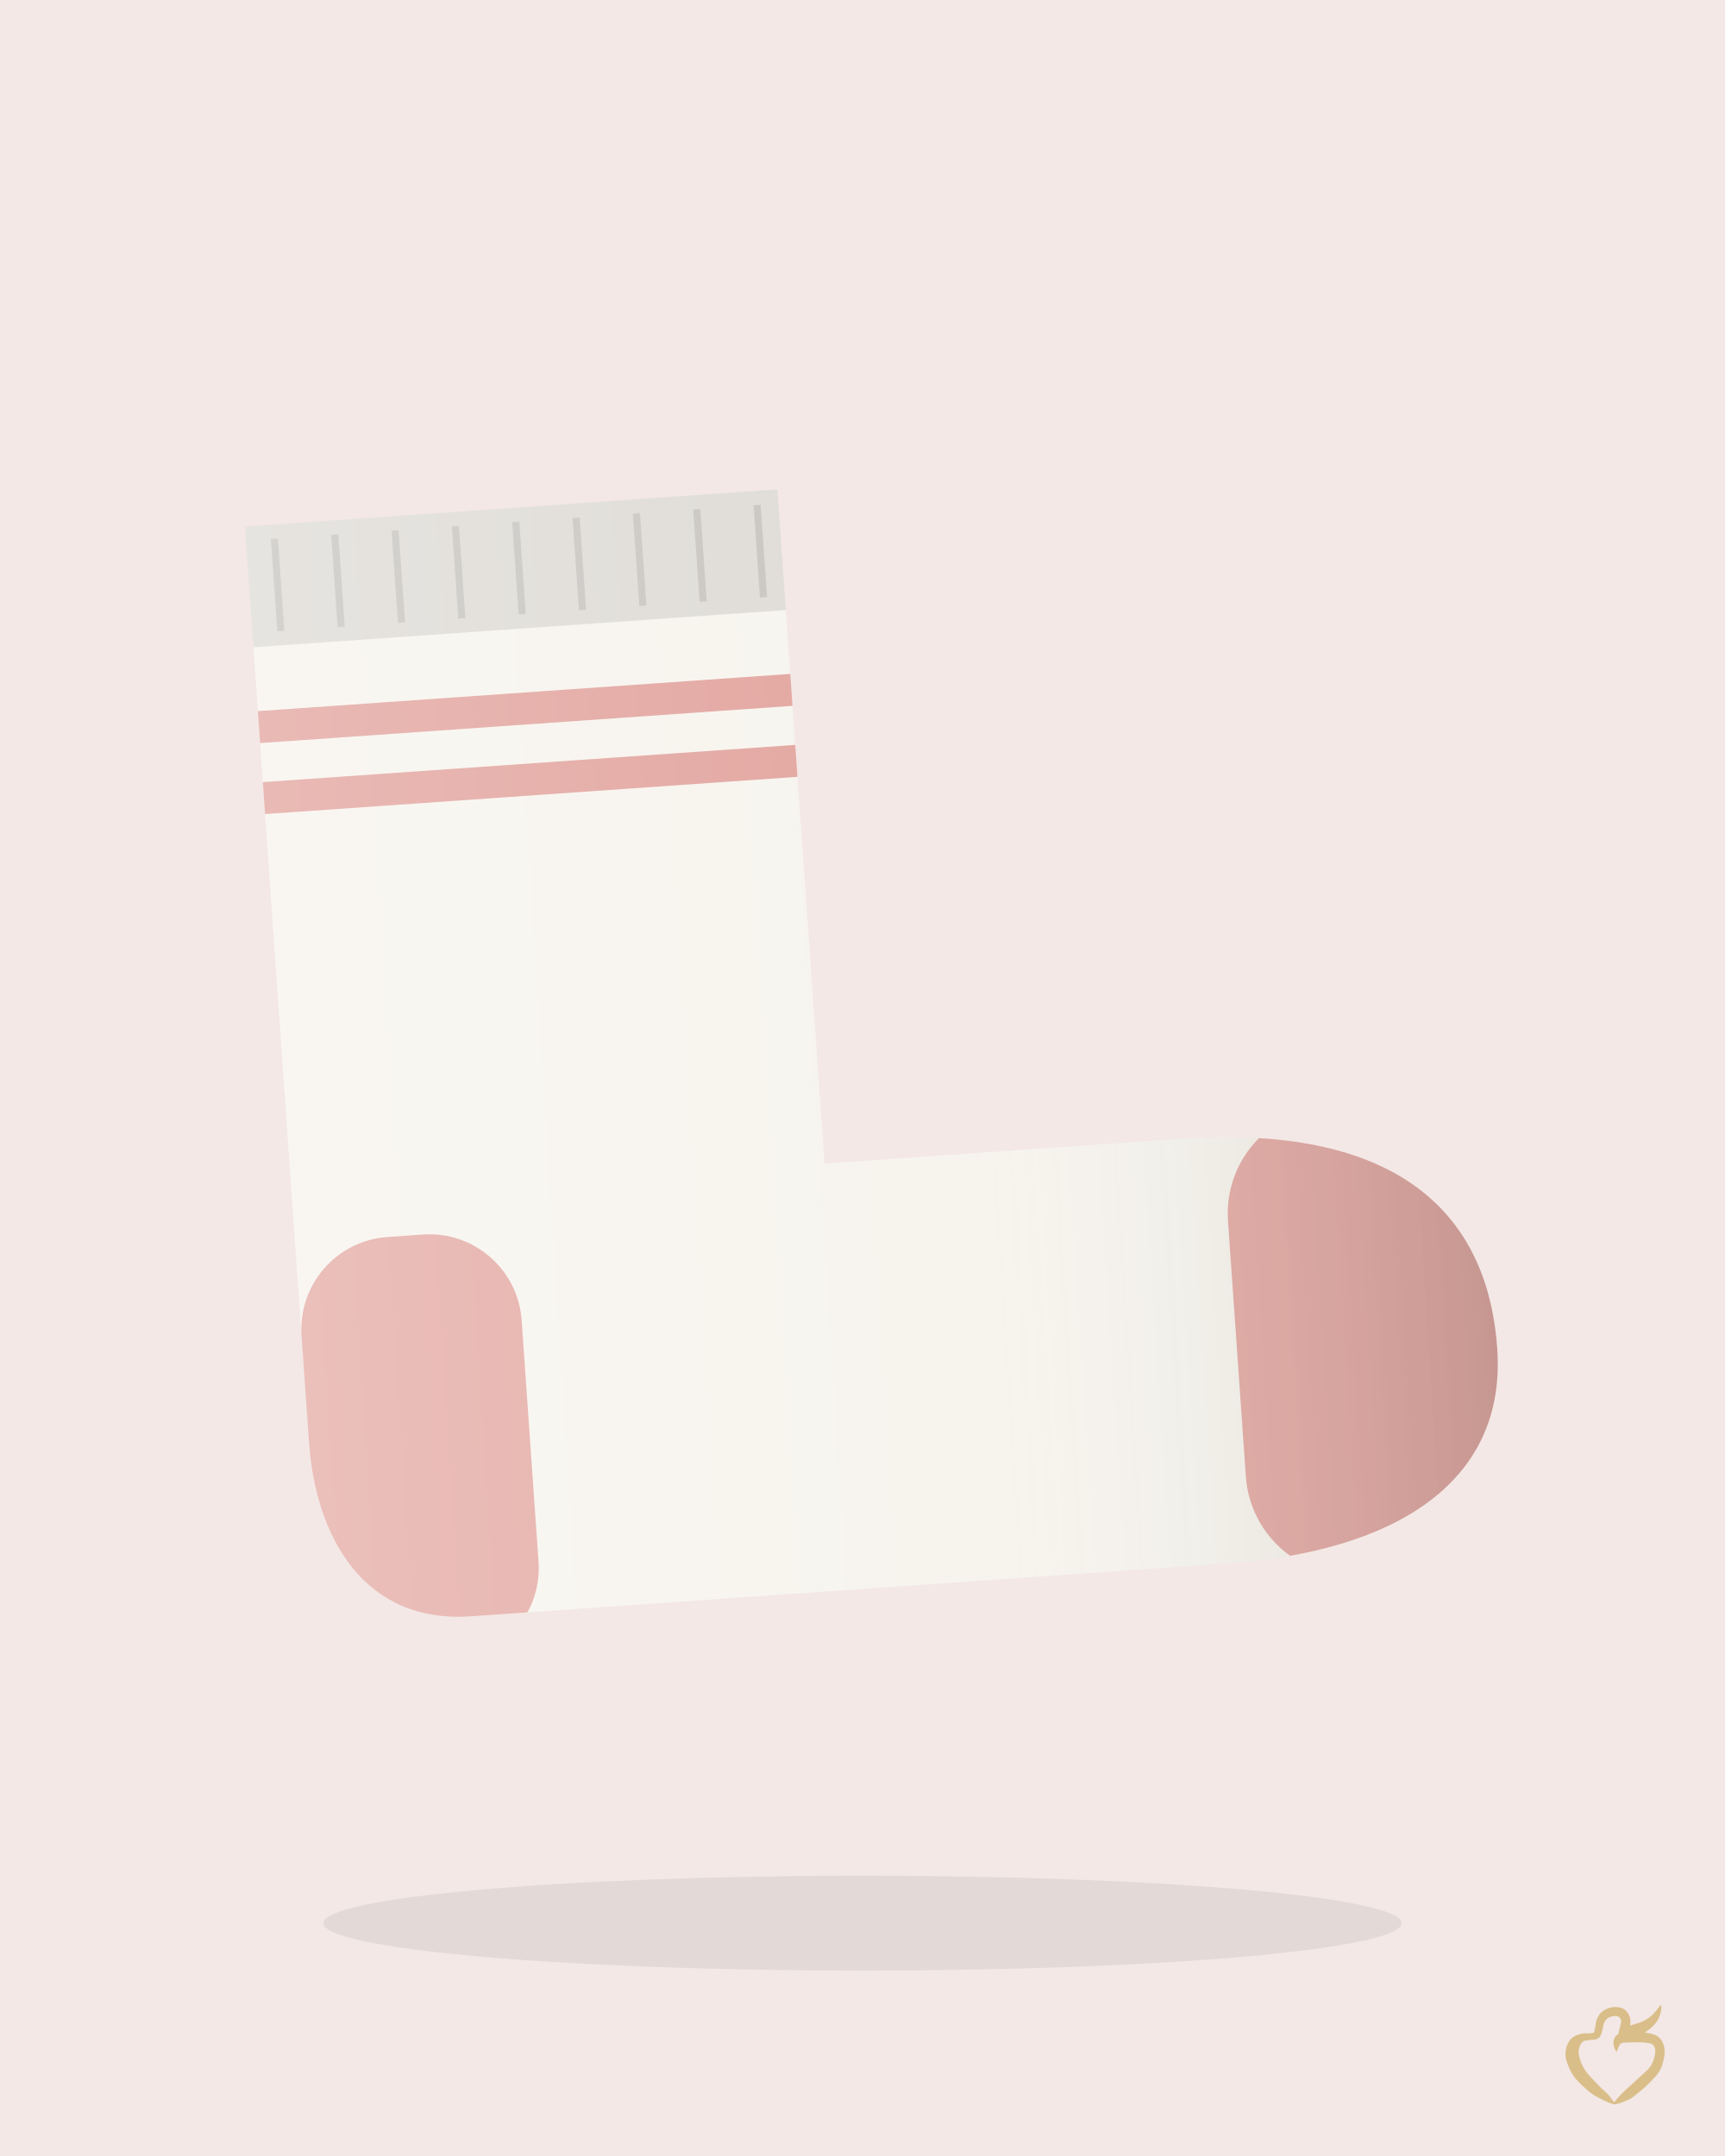
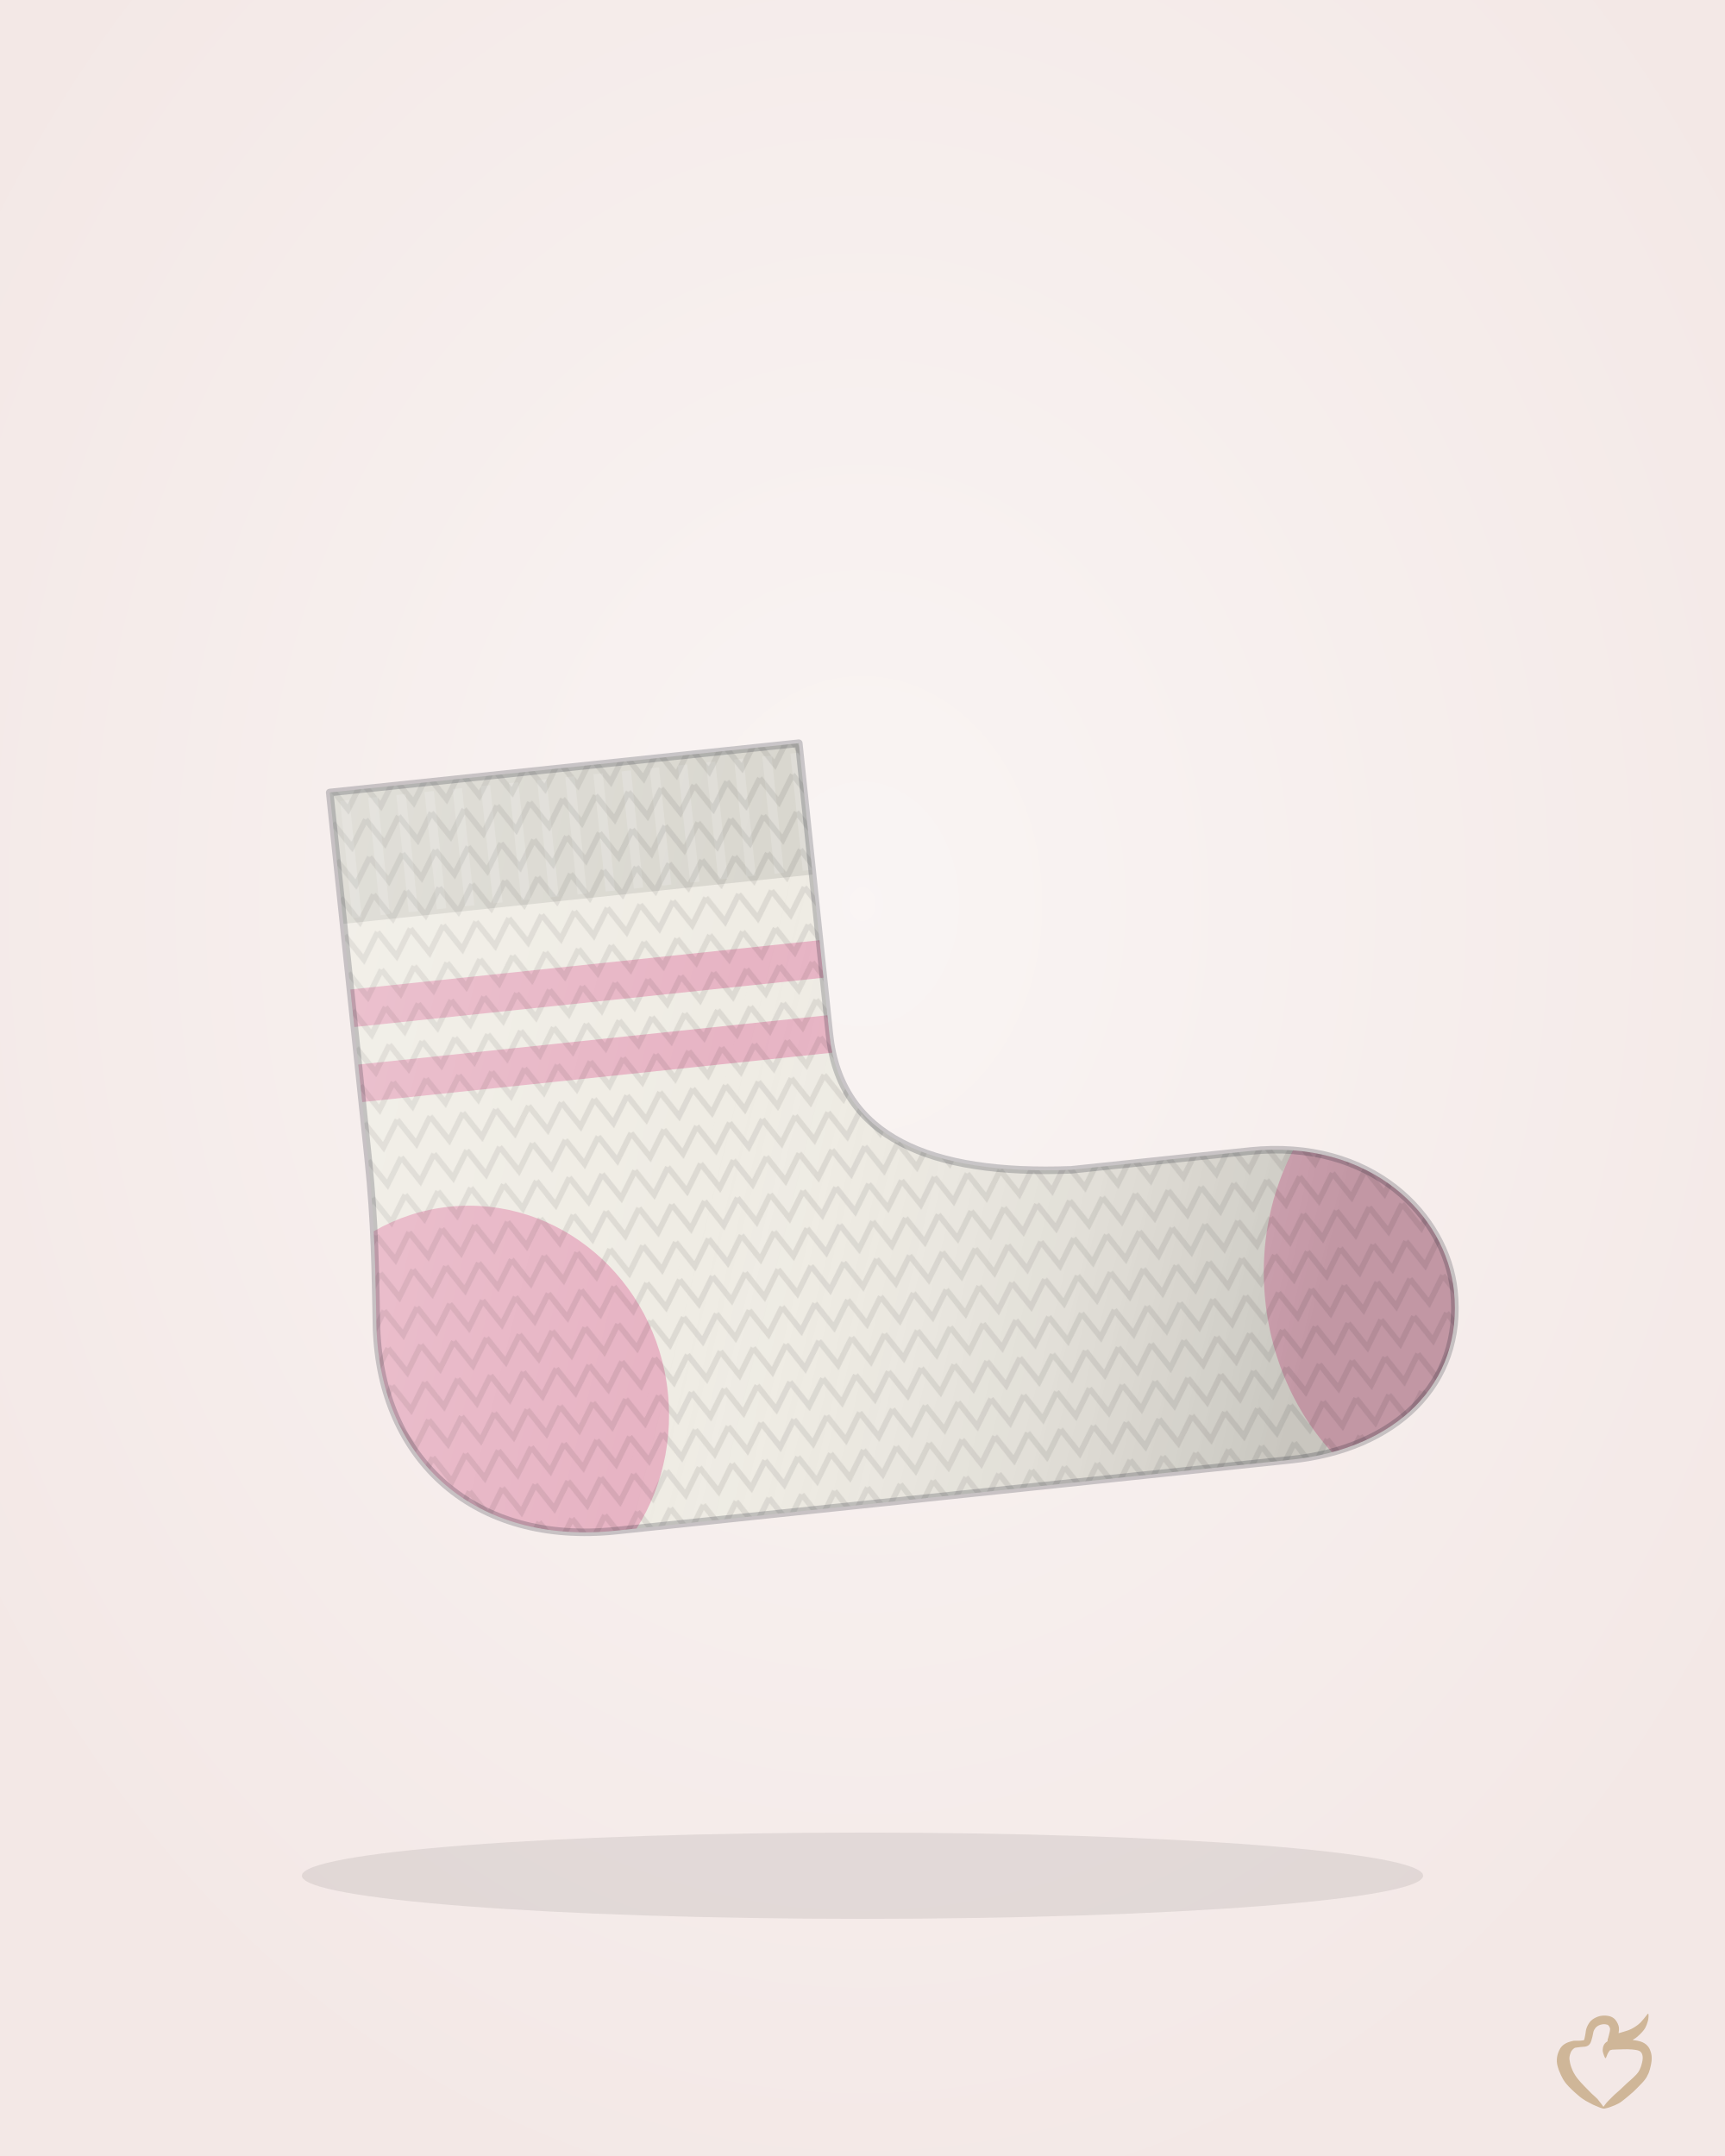
<svg xmlns="http://www.w3.org/2000/svg" viewBox="0 0 800 1000" role="img">
+   <defs>
+     <radialGradient id="light" cx=".5" cy=".42" r=".62">
+       <stop offset="0" stop-color="#fff" stop-opacity=".55" />
+       <stop offset="1" stop-color="#fff" stop-opacity="0" />
+     </radialGradient>
+   </defs>
  <rect width="800" height="1000" fill="#f3e8e6" />
-   <ellipse cx="400" cy="892" rx="250" ry="22" fill="#000" fill-opacity=".07" />
-   <g transform="translate(113.625 244.25) rotate(-4) scale(1.65)">
+   <rect width="800" height="1000" fill="url(#light)" />
+   <ellipse cx="400" cy="870" rx="260" ry="20" fill="#000" fill-opacity=".08" />
+   <g transform="rotate(-6 400 500) translate(168.1 40.6) scale(2.1875 2.1875)">
    <defs>
-       <clipPath id="c-sport-ankle-women-0">
-         <path d="M0 0H150V190H250C315 190 335 220 335 255C335 293 302 310 255 310H42C12 310 0 285 0 258Z" />
+       <clipPath id="c-sport-ankle-women-a">
+         <path d="M0 138H100V200C100 222 118 232 148 234H186C212 234 226 252 226 268C226 288 210 300 188 300H44C14 300 -4 280 -2 252C-1 240 0 230 0 216Z" />
      </clipPath>
-       <linearGradient id="s-sport-ankle-women-0" x1="0" x2="1">
-         <stop offset="0" stop-color="#fff" stop-opacity=".22" />
-         <stop offset=".55" stop-color="#fff" stop-opacity="0" />
-         <stop offset="1" stop-color="#000" stop-opacity=".14" />
+       <pattern id="k-sport-ankle-women-a" width="7" height="8" patternUnits="userSpaceOnUse">
+         <path d="M0 0.5L3.5 6L7 0.5" fill="none" stroke="#000" stroke-opacity=".075" stroke-width="1.2" />
+       </pattern>
+       <linearGradient id="g-sport-ankle-women-a" x1="0" x2="1" y1="0" y2="0.25">
+         <stop offset="0" stop-color="#fff" stop-opacity=".2" />
+         <stop offset=".42" stop-color="#fff" stop-opacity="0" />
+         <stop offset="1" stop-color="#000" stop-opacity=".16" />
      </linearGradient>
    </defs>
-     <path d="M0 0H150V190H250C315 190 335 220 335 255C335 293 302 310 255 310H42C12 310 0 285 0 258Z" fill="#f7f4ee" />
-     <g clip-path="url(#c-sport-ankle-women-0)">
-       <rect x="0" y="52" width="150" height="9" fill="#e3a6a0" />
-       <rect x="0" y="72" width="150" height="9" fill="#e3a6a0" />
-       <rect x="0" y="0" width="150" height="34" fill="#000" fill-opacity=".10" />
-       <path d="M8 4V30" stroke="#000" stroke-opacity=".10" stroke-width="2" />
-       <path d="M25 4V30" stroke="#000" stroke-opacity=".10" stroke-width="2" />
-       <path d="M42 4V30" stroke="#000" stroke-opacity=".10" stroke-width="2" />
-       <path d="M59 4V30" stroke="#000" stroke-opacity=".10" stroke-width="2" />
-       <path d="M76 4V30" stroke="#000" stroke-opacity=".10" stroke-width="2" />
-       <path d="M93 4V30" stroke="#000" stroke-opacity=".10" stroke-width="2" />
-       <path d="M110 4V30" stroke="#000" stroke-opacity=".10" stroke-width="2" />
-       <path d="M127 4V30" stroke="#000" stroke-opacity=".10" stroke-width="2" />
-       <path d="M144 4V30" stroke="#000" stroke-opacity=".10" stroke-width="2" />
-       <rect x="0" y="202" width="62" height="120" rx="26" fill="#e3a6a0" fill-opacity=".9" />
-       <rect x="262" y="184" width="90" height="132" rx="30" fill="#e3a6a0" fill-opacity=".9" />
-       <rect x="0" y="0" width="340" height="310" fill="url(#s-sport-ankle-women-0)" />
+     <path d="M0 138H100V200C100 222 118 232 148 234H186C212 234 226 252 226 268C226 288 210 300 188 300H44C14 300 -4 280 -2 252C-1 240 0 230 0 216Z" fill="#efece4" />
+     <g clip-path="url(#c-sport-ankle-women-a)">
+       <rect x="-10" y="180" width="120" height="8" fill="#e7b4c4" />
+       <rect x="-10" y="196" width="120" height="8" fill="#e7b4c4" />
+       <rect x="-10" y="138" width="120" height="28" fill="#000" fill-opacity=".09" />
+       <path d="M3 140V165" stroke="#fff" stroke-opacity=".16" stroke-width="2" />
+       <path d="M9 140V165" stroke="#fff" stroke-opacity=".16" stroke-width="2" />
+       <path d="M15 140V165" stroke="#fff" stroke-opacity=".16" stroke-width="2" />
+       <path d="M21 140V165" stroke="#fff" stroke-opacity=".16" stroke-width="2" />
+       <path d="M27 140V165" stroke="#fff" stroke-opacity=".16" stroke-width="2" />
+       <path d="M33 140V165" stroke="#fff" stroke-opacity=".16" stroke-width="2" />
+       <path d="M39 140V165" stroke="#fff" stroke-opacity=".16" stroke-width="2" />
+       <path d="M45 140V165" stroke="#fff" stroke-opacity=".16" stroke-width="2" />
+       <path d="M51 140V165" stroke="#fff" stroke-opacity=".16" stroke-width="2" />
+       <path d="M57 140V165" stroke="#fff" stroke-opacity=".16" stroke-width="2" />
+       <path d="M63 140V165" stroke="#fff" stroke-opacity=".16" stroke-width="2" />
+       <path d="M69 140V165" stroke="#fff" stroke-opacity=".16" stroke-width="2" />
+       <path d="M75 140V165" stroke="#fff" stroke-opacity=".16" stroke-width="2" />
+       <path d="M81 140V165" stroke="#fff" stroke-opacity=".16" stroke-width="2" />
+       <path d="M87 140V165" stroke="#fff" stroke-opacity=".16" stroke-width="2" />
+       <path d="M93 140V165" stroke="#fff" stroke-opacity=".16" stroke-width="2" />
+       <path d="M99 140V165" stroke="#fff" stroke-opacity=".16" stroke-width="2" />
+       <ellipse cx="16" cy="272" rx="42" ry="44" fill="#e7b4c4" />
+       <ellipse cx="232" cy="266" rx="46" ry="52" fill="#e7b4c4" />
+       <rect x="-30" y="108" width="290" height="202" fill="url(#k-sport-ankle-women-a)" />
+       <rect x="-6" y="138" width="236" height="166" fill="url(#g-sport-ankle-women-a)" />
    </g>
+     <path d="M0 138H100V200C100 222 118 232 148 234H186C212 234 226 252 226 268C226 288 210 300 188 300H44C14 300 -4 280 -2 252C-1 240 0 230 0 216Z" fill="none" stroke="#0b1220" stroke-opacity=".2" stroke-width="1.6" stroke-linejoin="round" />
  </g>
-   <g transform="translate(726 930) scale(0.071)" fill="#c9a24b" fill-opacity=".6" fill-rule="evenodd">
+   <g transform="translate(722 934) scale(0.0679)" fill="#b08d57" fill-opacity=".55" fill-rule="evenodd">
    <path d="M313.3 647.4C311.0 646.9 308.1 646.0 306.8 645.5C305.6 645.0 303.2 644.3 301.6 643.8C300.0 643.4 296.8 642.2 294.5 641.2C292.1 640.2 289.6 639.2 288.8 639.0C288.1 638.8 285.7 637.8 283.5 636.8C281.3 635.8 277.7 634.2 275.5 633.3C273.3 632.5 269.8 631.0 267.7 630.1C265.6 629.2 263.5 628.3 263.0 628.2C262.6 628.0 260.6 627.2 258.5 626.3C256.5 625.4 253.5 624.1 251.8 623.4C250.2 622.8 247.9 621.8 246.8 621.2C237.4 616.1 233.8 614.2 221.8 608.0C214.9 604.5 204.9 599.1 197.8 595.1C187.1 589.0 164.2 573.5 158.7 568.4C157.5 567.4 154.2 564.5 151.3 562.2C148.5 559.8 144.8 556.6 143.2 555.1C141.5 553.7 138.5 551.1 136.4 549.4C132.1 545.9 128.5 542.8 124.2 538.6C122.5 537.0 119.7 534.5 118.0 533.0C97.5 515.1 66.5 482.6 56.3 468.2C52.9 463.4 46.8 454.2 45.5 451.8C45.0 450.9 43.5 448.5 42.2 446.5C35.7 436.2 20.2 403.1 15.0 388.3C13.5 384.0 12.0 379.8 11.6 378.9C11.0 377.4 7.5 365.4 5.1 357.0C-5.6 318.5 1.1 274.3 23.3 237.5C37.0 214.8 62.1 198.1 94.5 190.0C97.4 189.2 100.6 188.4 101.5 188.0C103.6 187.3 109.7 185.9 114.5 185.1C118.5 184.5 128.9 184.3 148.5 184.7C157.7 184.8 158.9 184.8 163.2 184.1C165.7 183.7 170.6 183.0 174.0 182.7C187.9 181.2 187.1 182.3 191.5 158.2C192.1 154.7 193.4 148.3 194.3 144.0C195.2 139.7 196.1 134.7 196.3 132.8C198.8 109.7 202.4 97.0 211.9 78.2C216.5 69.0 223.8 58.3 230.8 50.5C233.0 48.1 242.4 40.2 246.2 37.7C278.1 16.2 310.9 8.9 348.7 14.7C380.4 19.6 400.8 35.4 415.8 67.0C425.1 86.6 426.8 101.6 422.7 126.0C422.3 128.1 421.9 130.2 421.8 130.8C421.4 133.4 422.9 133.3 432.8 130.3C435.8 129.4 445.1 126.6 453.7 124.1C485.2 115.0 493.6 111.9 513.1 102.1C522.7 97.3 542.0 85.2 548.6 79.8C551.6 77.4 554.0 75.5 557.7 72.7C563.0 68.6 568.5 63.7 572.5 59.6C578.9 53.0 581.1 50.5 591.0 38.5C592.1 37.2 593.8 35.2 594.8 34.0C598.1 30.2 607.0 19.0 609.0 16.2C618.7 2.3 622.7 -1.6 624.8 0.5C628.1 3.8 626.5 35.2 622.3 49.0C616.0 69.8 612.4 79.7 607.3 89.8C605.2 93.9 603.2 97.7 602.8 98.4C602.4 99.0 601.3 101.0 600.3 102.7C599.4 104.4 597.0 107.9 595.0 110.3C593.1 112.8 590.4 116.3 589.0 118.0C579.0 130.9 549.2 159.5 539.7 165.2C538.3 166.1 534.8 168.3 532.0 170.2C529.2 172.1 525.2 174.5 523.1 175.6C516.3 179.4 516.5 179.5 528.8 181.2C539.3 182.6 549.2 184.1 551.5 184.8C552.4 185.1 556.5 186.1 560.7 187.0C599.5 195.9 626.7 218.5 638.1 251.2C639.0 253.6 640.5 257.9 641.5 260.8C643.5 266.8 645.7 275.8 646.5 281.7C648.1 294.3 648.1 294.2 647.9 307.8C647.7 321.5 647.2 326.3 645.0 337.7C644.7 339.6 644.1 342.7 643.8 344.7C643.5 346.6 643.0 349.2 642.7 350.5C642.3 351.8 641.8 354.2 641.5 355.8C639.5 367.1 633.6 388.7 630.0 397.7C628.9 400.5 627.5 404.3 626.8 406.2C625.2 410.5 617.3 426.7 614.8 430.5C613.8 432.2 612.2 434.8 611.3 436.5C610.3 438.2 608.4 441.2 606.8 443.2C605.3 445.2 603.5 447.8 602.7 448.9C601.9 450.1 600.1 452.5 598.6 454.3C597.1 456.0 594.9 458.7 593.7 460.2C592.5 461.6 590.7 463.7 589.7 464.8C588.6 465.9 586.7 468.2 585.3 469.8C581.7 474.2 558.1 498.8 552.2 504.3C546.1 510.1 528.1 527.7 526.1 529.9C524.9 531.3 522.8 533.2 521.5 534.3C518.0 537.1 510.7 543.4 506.7 547.0C504.7 548.8 502.3 550.9 501.3 551.7C500.3 552.5 498.2 554.4 496.5 555.8C493.3 558.7 489.0 562.3 480.7 569.1C477.8 571.4 475.3 573.5 475.0 573.8C474.7 574.2 472.6 575.9 470.3 577.7C465.9 581.2 461.1 585.0 457.7 587.8C456.5 588.7 453.9 590.8 451.8 592.3C449.8 593.9 446.9 596.1 445.5 597.2C434.8 605.6 430.8 608.3 420.6 613.7C414.1 617.1 399.5 624.0 395.3 625.7C393.8 626.3 390.6 627.6 388.2 628.5C383.6 630.4 368.5 636.1 362.2 638.4C360.2 639.1 356.2 640.4 353.5 641.2C350.8 642.0 346.4 643.2 343.9 644.0C329.0 648.4 321.7 649.2 313.3 647.4ZM319.4 635.1C319.7 634.8 321.4 632.4 323.2 629.8C334.6 613.3 343.8 602.5 357.5 589.4C366.6 580.6 384.2 563.0 387.6 559.4C389.1 557.7 391.9 555.0 393.8 553.4C395.6 551.8 398.5 549.3 400.1 547.8C401.8 546.3 404.2 544.2 405.5 543.1C406.8 542.1 410.6 538.8 413.8 535.8C417.1 532.9 421.1 529.4 422.6 528.0C424.2 526.7 426.8 524.3 428.4 522.9C429.9 521.4 433.6 518.0 436.5 515.3C446.8 505.9 464.0 489.6 464.0 489.3C464.0 489.2 466.6 486.7 469.7 483.8C472.9 480.9 477.2 476.8 479.3 474.8C481.4 472.8 484.4 470.2 485.9 469.0C488.6 466.8 494.9 461.2 499.2 457.3C500.4 456.1 503.1 453.8 505.0 452.1C508.7 449.0 510.6 447.3 521.1 437.4C537.2 422.3 550.6 408.0 555.9 400.1C558.9 395.7 564.5 386.0 566.2 382.2C568.8 376.6 573.2 365.6 574.0 362.8C574.4 361.6 575.3 358.8 576.0 356.7C576.7 354.6 578.1 349.9 579.0 346.3C579.9 342.8 581.3 337.7 582.0 335.0C593.0 294.0 584.8 262.3 560.8 252.9C540.4 244.8 496.3 241.2 446.3 243.3C429.0 244.1 419.7 244.4 403.7 244.6C380.5 245.1 375.7 245.6 368.1 248.2C360.4 250.9 360.0 251.3 354.2 261.8C353.3 263.5 351.9 265.7 351.0 266.8C348.3 270.3 345.0 277.5 342.2 286.0C338.7 296.6 334.8 304.0 332.7 304.0C329.1 304.0 319.3 280.8 314.5 260.9C312.4 252.1 313.9 232.8 317.6 222.2C322.3 208.6 332.2 196.5 343.5 190.6C346.8 188.9 346.6 189.5 346.8 182.7C347.0 175.9 348.2 170.7 350.6 165.9C351.0 165.0 351.6 162.9 351.9 161.2C352.5 157.1 353.4 153.9 355.5 147.5C360.1 133.6 364.4 110.5 363.9 102.7C363.5 96.8 357.3 84.5 352.3 79.7C343.7 71.3 319.0 69.1 299.5 74.9C279.5 80.8 264.7 92.3 256.8 108.1C256.1 109.4 255.2 111.0 254.8 111.7C251.9 116.3 249.4 124.6 248.0 133.8C247.2 139.8 243.6 156.4 242.6 159.7C241.3 163.2 240.1 167.5 239.5 170.2C230.1 211.7 215.3 225.2 178.0 226.3C168.2 226.7 166.5 226.8 159.9 227.8C156.0 228.5 151.1 229.2 149.1 229.3C147.1 229.5 144.5 229.8 143.2 230.0C141.9 230.2 139.7 230.4 138.3 230.5C134.8 230.8 126.8 232.2 124.1 233.0C115.3 235.7 98.9 253.0 95.8 263.0C95.3 264.6 94.3 267.3 93.5 269.2C86.7 285.2 84.4 303.9 87.3 318.0C87.9 320.9 88.6 325.0 88.9 327.2C89.1 329.4 89.8 333.0 90.3 335.3C90.9 337.6 91.4 340.3 91.7 341.4C91.9 342.4 92.5 344.8 93.0 346.7C93.6 348.6 94.6 352.3 95.4 355.0C96.1 357.7 97.3 361.4 98.1 363.3C98.8 365.3 100.1 368.7 100.9 370.9C101.7 373.2 103.6 377.9 105.1 381.4C106.7 385.0 108.3 388.7 108.7 389.7C110.6 394.6 117.2 407.1 121.5 413.8C123.3 416.8 126.0 421.2 127.5 423.6C132.4 431.8 146.8 450.2 158.2 462.8C159.8 464.6 162.4 467.5 164.0 469.3C165.5 471.1 168.5 474.3 170.6 476.5C172.8 478.7 177.0 483.2 180.0 486.4C183.0 489.7 186.3 493.1 187.3 494.1C189.8 496.5 212.6 519.8 214.0 521.5C216.9 524.9 234.0 542.2 238.2 546.0C243.0 550.2 246.9 553.9 260.3 566.0C274.1 578.7 275.3 579.8 277.1 581.9C279.0 584.1 283.3 589.5 286.7 594.0C287.8 595.6 290.1 598.4 291.7 600.3C293.3 602.3 295.1 604.7 295.9 605.7C296.6 606.7 298.6 609.3 300.4 611.5C302.1 613.7 304.5 616.9 305.7 618.5C306.8 620.2 308.4 622.2 309.2 623.2C309.9 624.1 311.1 625.7 311.7 626.7C312.3 627.7 313.6 629.6 314.6 631.0C318.1 636.0 318.4 636.2 319.4 635.1Z" />
  </g>
</svg>
